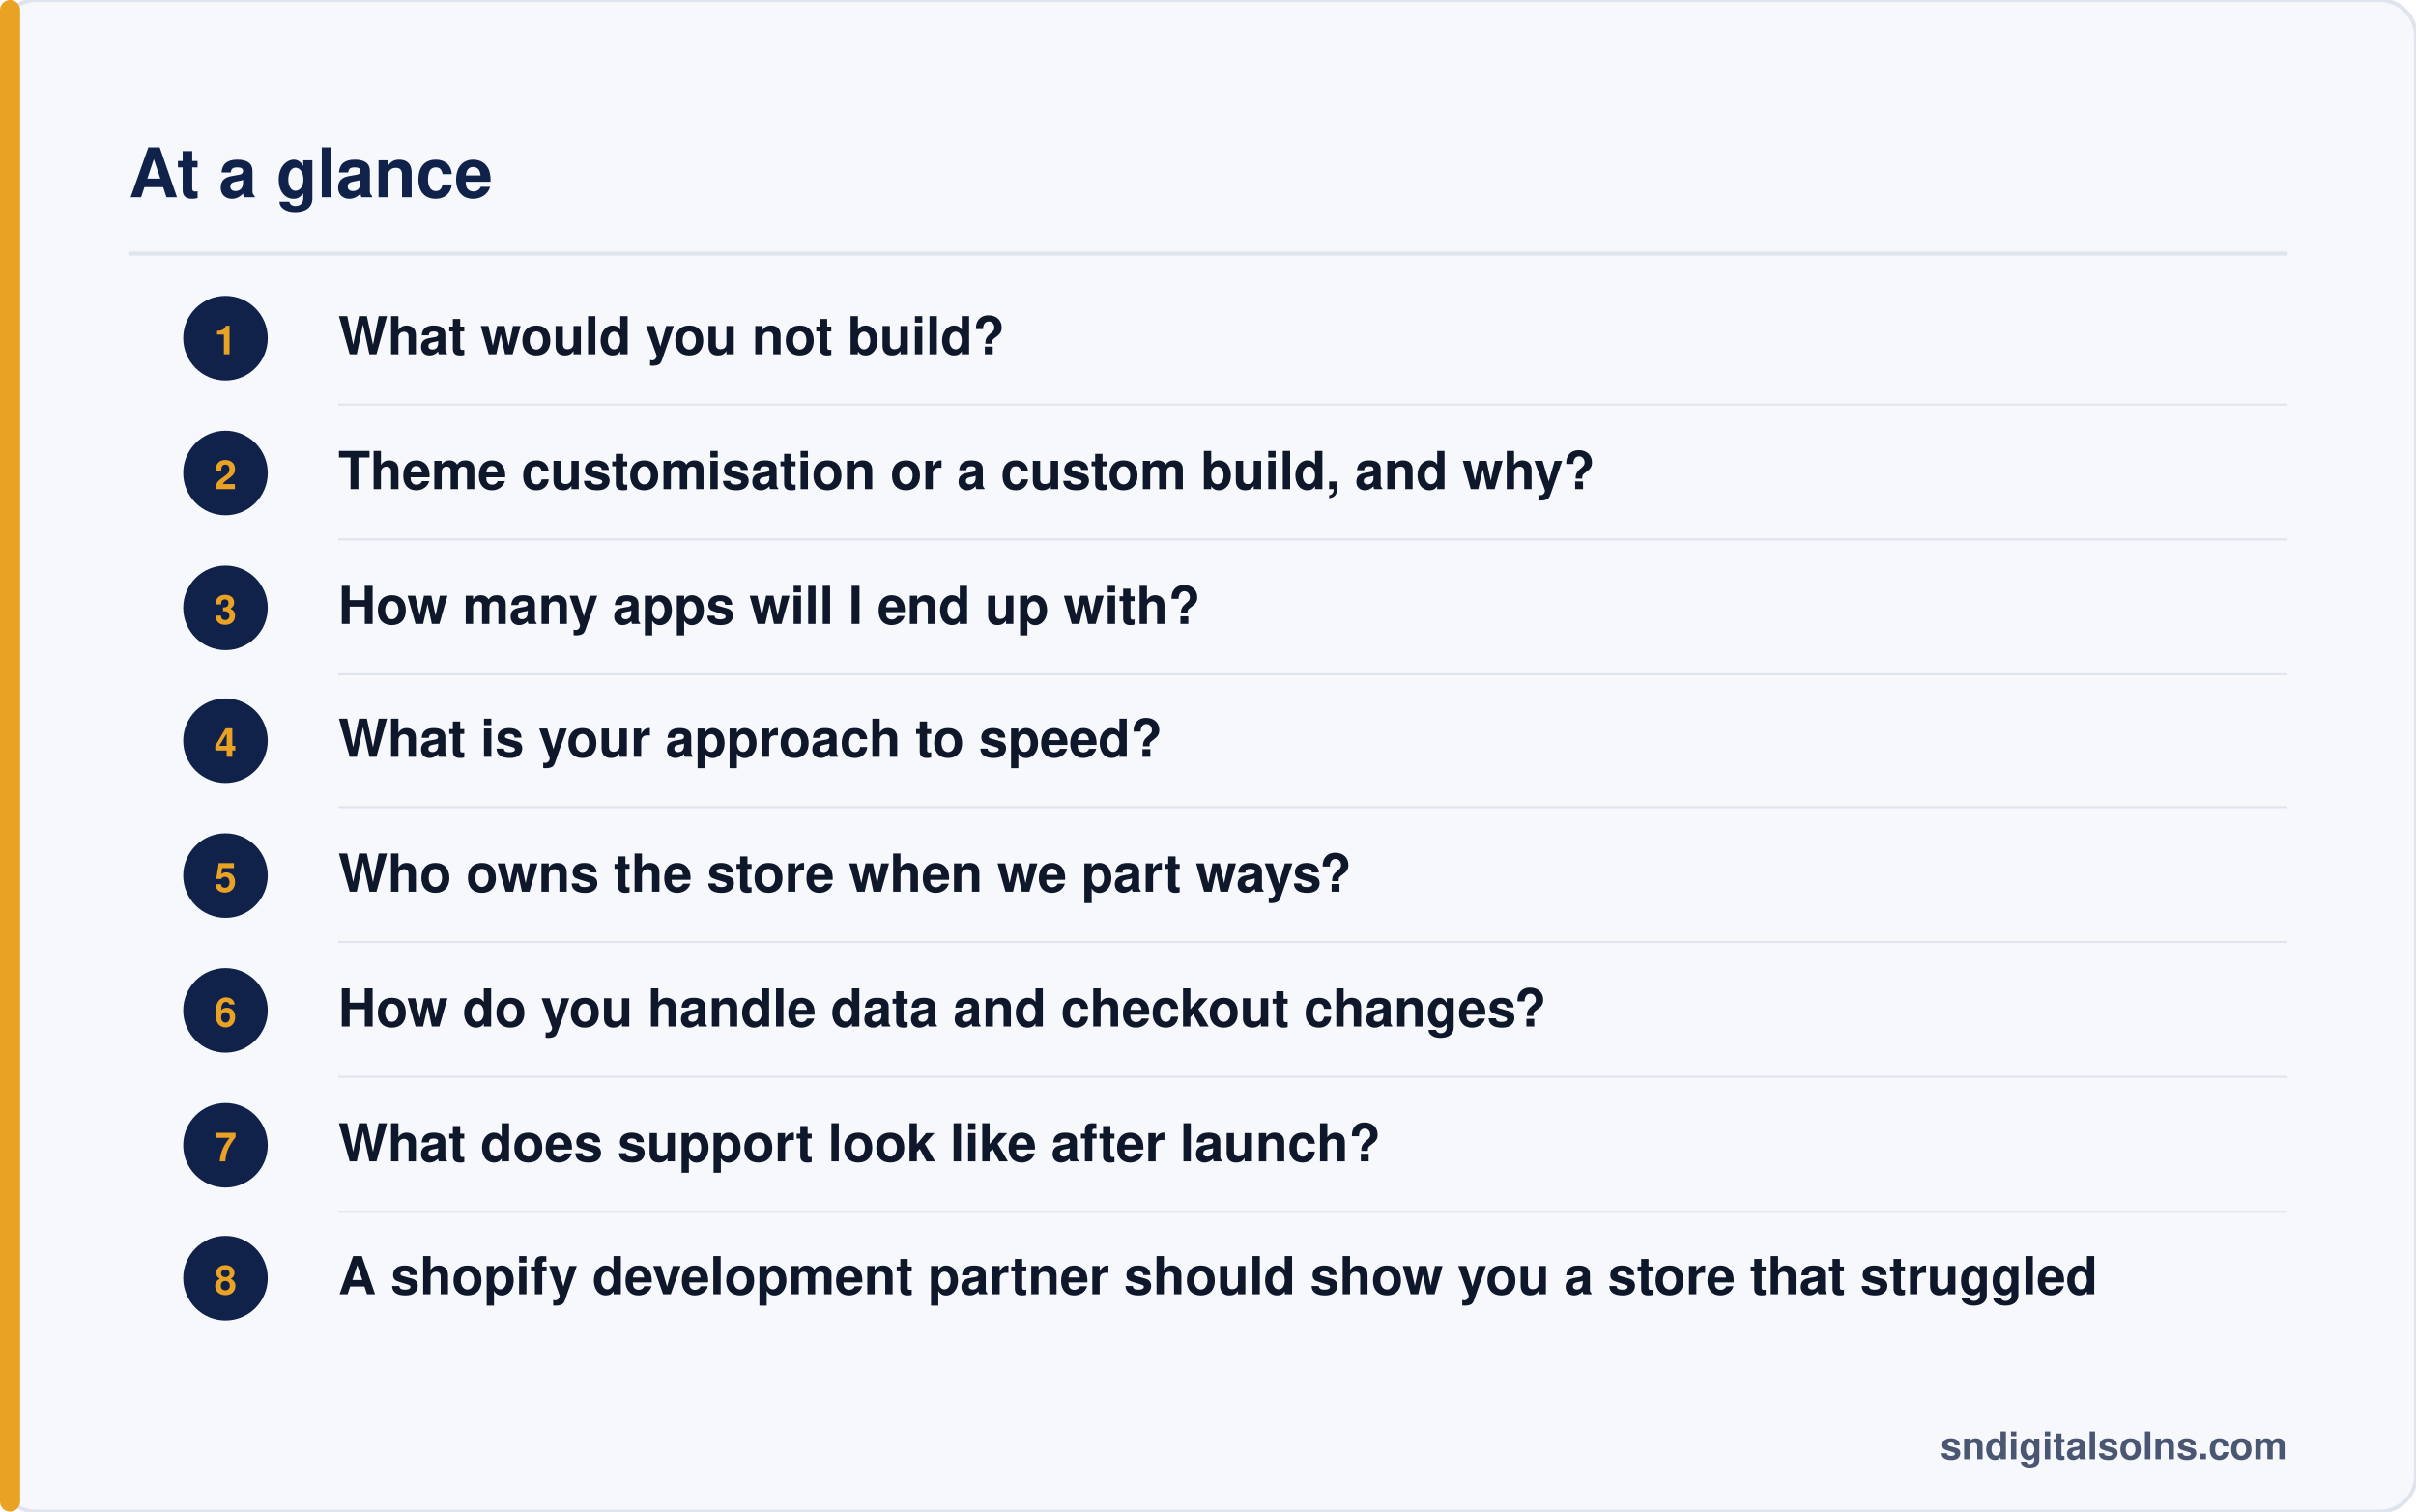
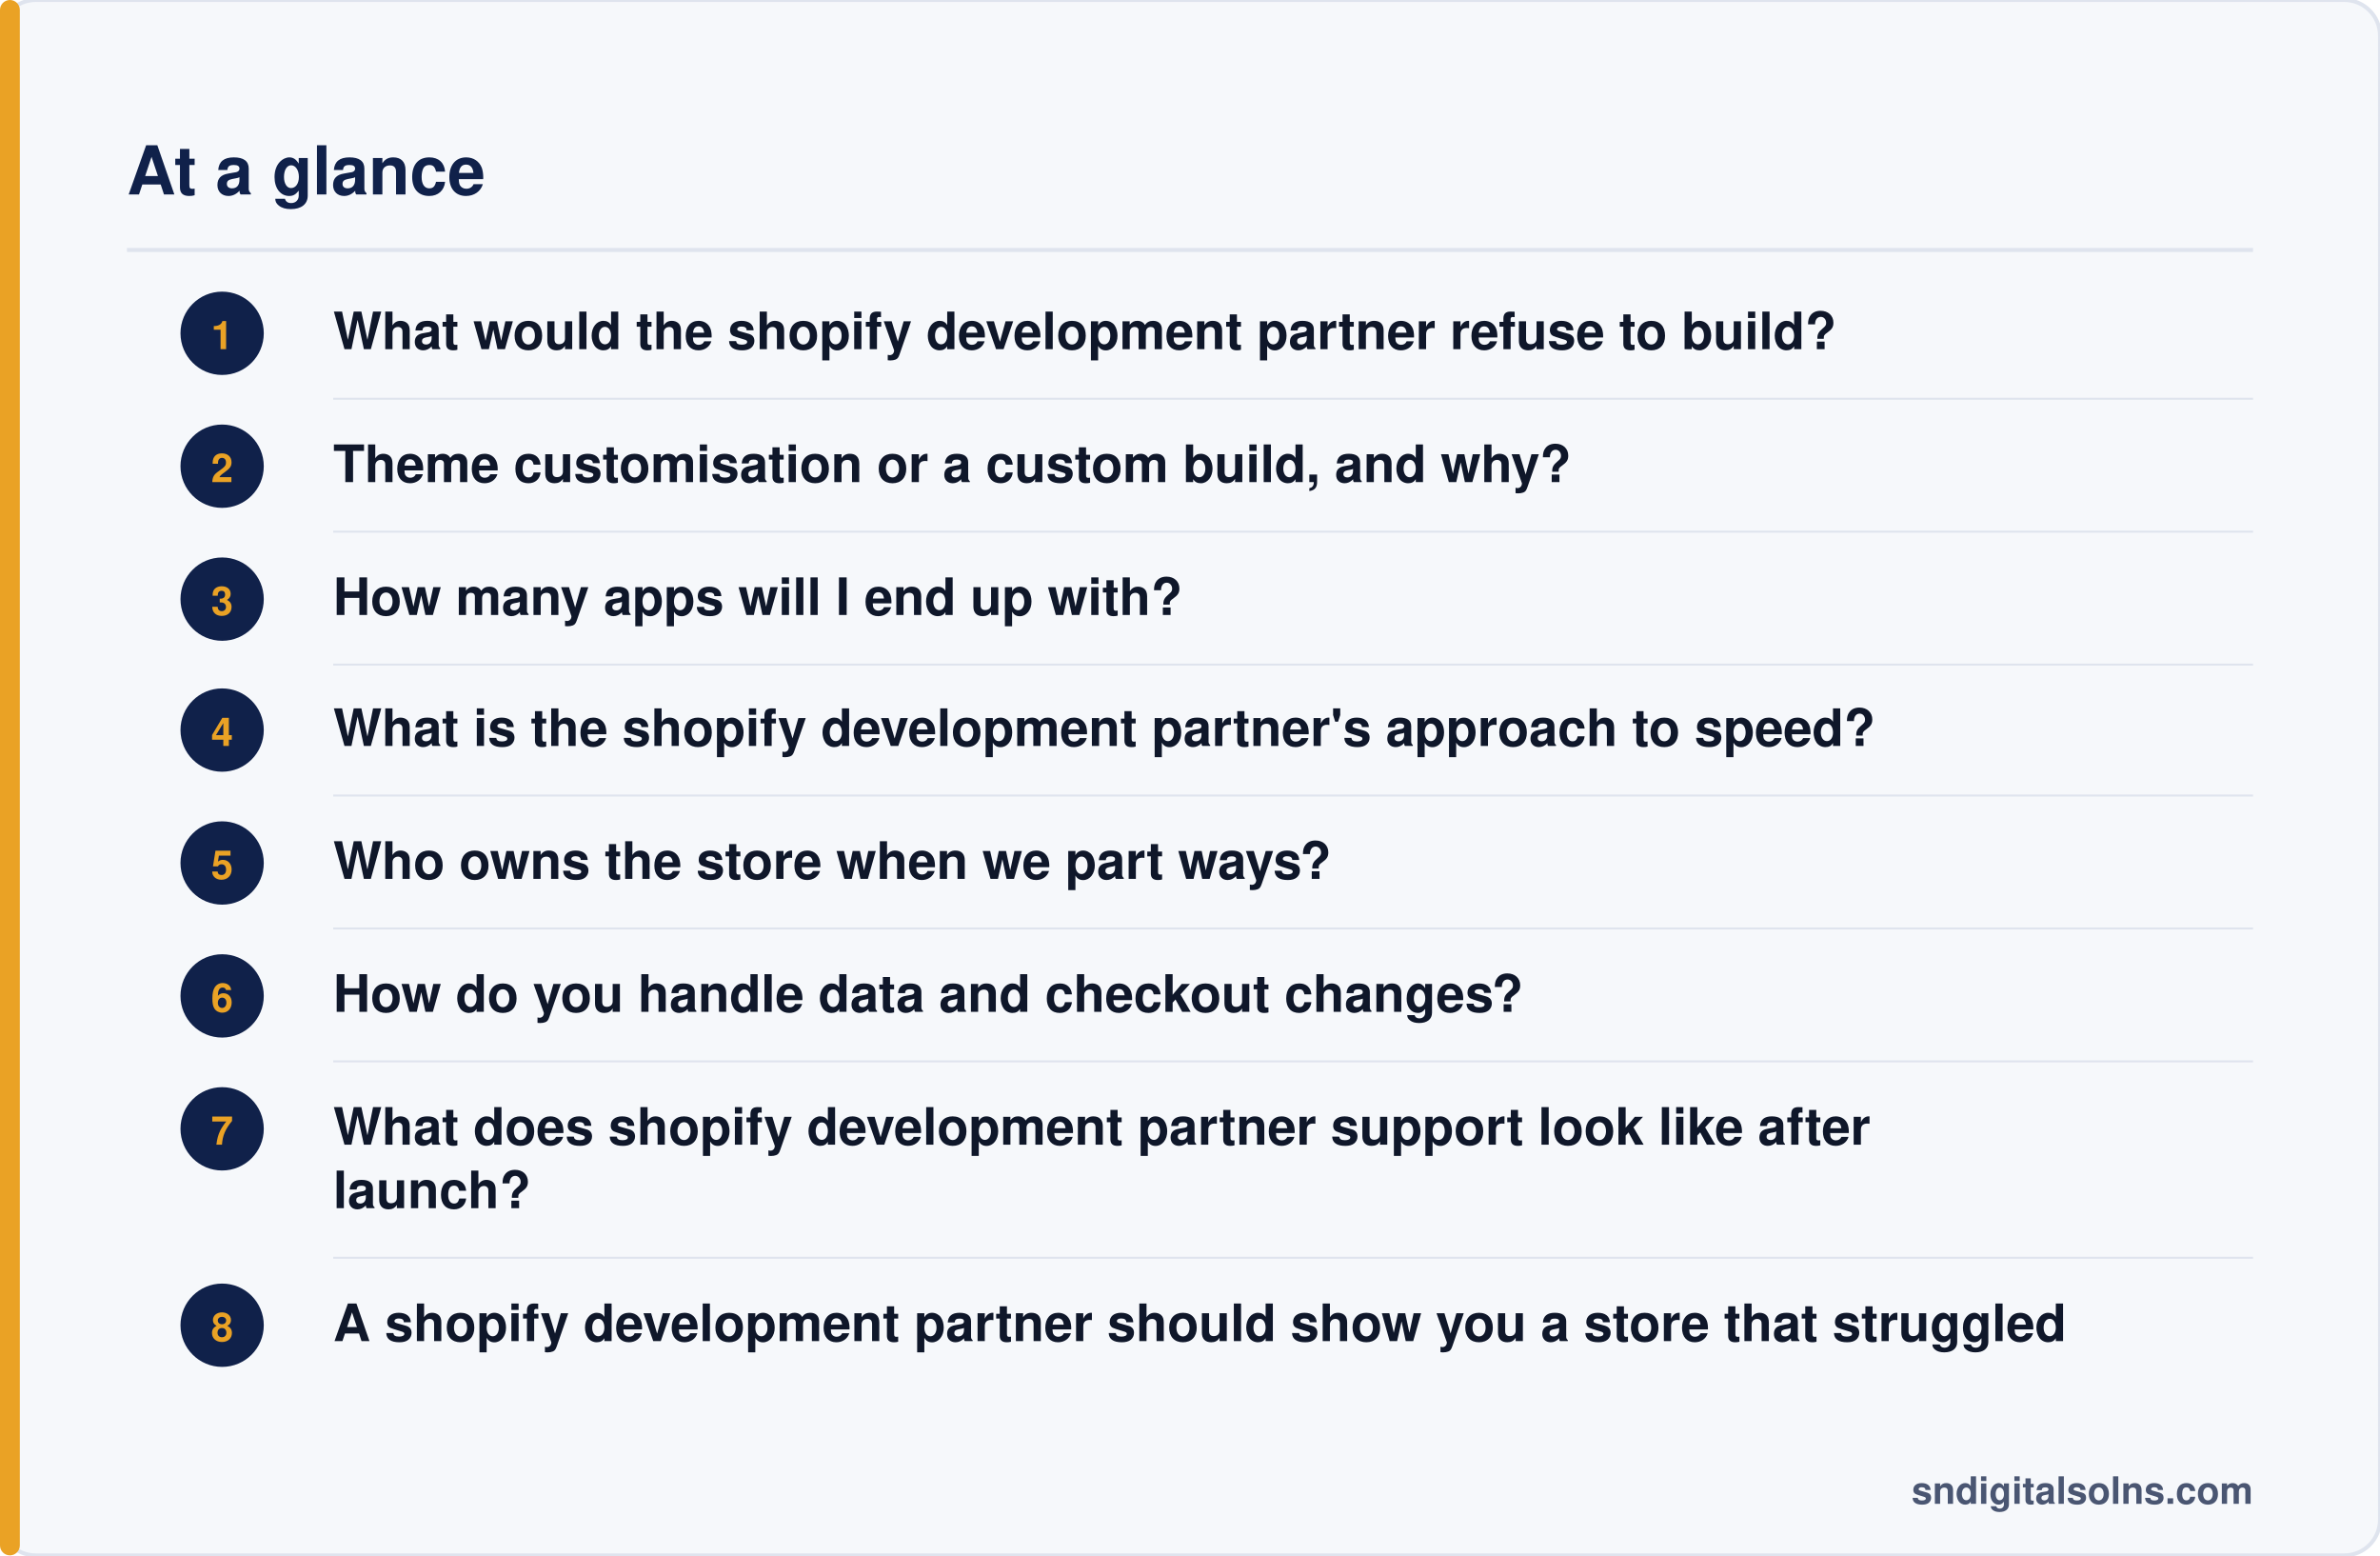
- <svg xmlns="http://www.w3.org/2000/svg" width="1200" height="751" viewBox="0 0 1200 751" role="img">
-   <rect width="1200" height="751" rx="18" fill="#f6f8fb" stroke="#dfe4ee" stroke-width="2" />
-   <rect x="0" y="0" width="10" height="751" rx="5" fill="#eaa225" />
+ <svg xmlns="http://www.w3.org/2000/svg" width="1200" height="784" viewBox="0 0 1200 784" role="img">
+   <rect width="1200" height="784" rx="18" fill="#f6f8fb" stroke="#dfe4ee" stroke-width="2" />
+   <rect x="0" y="0" width="10" height="784" rx="5" fill="#eaa225" />
  <text x="64" y="98" fill="#10214a" font-family="Helvetica Neue,Helvetica,Arial,sans-serif" font-size="34" font-weight="800">At a glance</text>
  <line x1="64" y1="126" x2="1136" y2="126" stroke="#dfe4ee" stroke-width="2" />
  <circle cx="112" cy="168" r="21" fill="#10214a" />
  <text x="112" y="176" fill="#eaa225" text-anchor="middle" font-family="Helvetica Neue,Helvetica,Arial,sans-serif" font-size="20" font-weight="800">1</text>
-   <text x="168" y="176" fill="#0f172a" font-family="Helvetica Neue,Helvetica,Arial,sans-serif" font-size="26" font-weight="600">What would you not build?</text>
+   <text x="168" y="176" fill="#0f172a" font-family="Helvetica Neue,Helvetica,Arial,sans-serif" font-size="26" font-weight="600">What would the shopify development partner refuse to build?</text>
  <line x1="168" y1="201" x2="1136" y2="201" stroke="#dfe4ee" stroke-width="1" />
  <circle cx="112" cy="235" r="21" fill="#10214a" />
  <text x="112" y="243" fill="#eaa225" text-anchor="middle" font-family="Helvetica Neue,Helvetica,Arial,sans-serif" font-size="20" font-weight="800">2</text>
  <text x="168" y="243" fill="#0f172a" font-family="Helvetica Neue,Helvetica,Arial,sans-serif" font-size="26" font-weight="600">Theme customisation or a custom build, and why?</text>
  <line x1="168" y1="268" x2="1136" y2="268" stroke="#dfe4ee" stroke-width="1" />
  <circle cx="112" cy="302" r="21" fill="#10214a" />
  <text x="112" y="310" fill="#eaa225" text-anchor="middle" font-family="Helvetica Neue,Helvetica,Arial,sans-serif" font-size="20" font-weight="800">3</text>
  <text x="168" y="310" fill="#0f172a" font-family="Helvetica Neue,Helvetica,Arial,sans-serif" font-size="26" font-weight="600">How many apps will I end up with?</text>
  <line x1="168" y1="335" x2="1136" y2="335" stroke="#dfe4ee" stroke-width="1" />
  <circle cx="112" cy="368" r="21" fill="#10214a" />
  <text x="112" y="376" fill="#eaa225" text-anchor="middle" font-family="Helvetica Neue,Helvetica,Arial,sans-serif" font-size="20" font-weight="800">4</text>
-   <text x="168" y="376" fill="#0f172a" font-family="Helvetica Neue,Helvetica,Arial,sans-serif" font-size="26" font-weight="600">What is your approach to speed?</text>
+   <text x="168" y="376" fill="#0f172a" font-family="Helvetica Neue,Helvetica,Arial,sans-serif" font-size="26" font-weight="600">What is the shopify development partner's approach to speed?</text>
  <line x1="168" y1="401" x2="1136" y2="401" stroke="#dfe4ee" stroke-width="1" />
  <circle cx="112" cy="435" r="21" fill="#10214a" />
  <text x="112" y="443" fill="#eaa225" text-anchor="middle" font-family="Helvetica Neue,Helvetica,Arial,sans-serif" font-size="20" font-weight="800">5</text>
  <text x="168" y="443" fill="#0f172a" font-family="Helvetica Neue,Helvetica,Arial,sans-serif" font-size="26" font-weight="600">Who owns the store when we part ways?</text>
  <line x1="168" y1="468" x2="1136" y2="468" stroke="#dfe4ee" stroke-width="1" />
  <circle cx="112" cy="502" r="21" fill="#10214a" />
  <text x="112" y="510" fill="#eaa225" text-anchor="middle" font-family="Helvetica Neue,Helvetica,Arial,sans-serif" font-size="20" font-weight="800">6</text>
  <text x="168" y="510" fill="#0f172a" font-family="Helvetica Neue,Helvetica,Arial,sans-serif" font-size="26" font-weight="600">How do you handle data and checkout changes?</text>
  <line x1="168" y1="535" x2="1136" y2="535" stroke="#dfe4ee" stroke-width="1" />
  <circle cx="112" cy="569" r="21" fill="#10214a" />
  <text x="112" y="577" fill="#eaa225" text-anchor="middle" font-family="Helvetica Neue,Helvetica,Arial,sans-serif" font-size="20" font-weight="800">7</text>
-   <text x="168" y="577" fill="#0f172a" font-family="Helvetica Neue,Helvetica,Arial,sans-serif" font-size="26" font-weight="600">What does support look like after launch?</text>
-   <line x1="168" y1="602" x2="1136" y2="602" stroke="#dfe4ee" stroke-width="1" />
-   <circle cx="112" cy="635" r="21" fill="#10214a" />
-   <text x="112" y="643" fill="#eaa225" text-anchor="middle" font-family="Helvetica Neue,Helvetica,Arial,sans-serif" font-size="20" font-weight="800">8</text>
-   <text x="168" y="643" fill="#0f172a" font-family="Helvetica Neue,Helvetica,Arial,sans-serif" font-size="26" font-weight="600">A shopify development partner should show you a store that struggled</text>
-   <text x="1136" y="725" fill="#4a5672" text-anchor="end" font-family="Helvetica Neue,Helvetica,Arial,sans-serif" font-size="19" font-weight="600">sndigitalsolns.com</text>
+   <text x="168" y="577" fill="#0f172a" font-family="Helvetica Neue,Helvetica,Arial,sans-serif" font-size="26" font-weight="600">What does shopify development partner support look like after</text>
+   <text x="168" y="609" fill="#0f172a" font-family="Helvetica Neue,Helvetica,Arial,sans-serif" font-size="26" font-weight="600">launch?</text>
+   <line x1="168" y1="634" x2="1136" y2="634" stroke="#dfe4ee" stroke-width="1" />
+   <circle cx="112" cy="668" r="21" fill="#10214a" />
+   <text x="112" y="676" fill="#eaa225" text-anchor="middle" font-family="Helvetica Neue,Helvetica,Arial,sans-serif" font-size="20" font-weight="800">8</text>
+   <text x="168" y="676" fill="#0f172a" font-family="Helvetica Neue,Helvetica,Arial,sans-serif" font-size="26" font-weight="600">A shopify development partner should show you a store that struggled</text>
+   <text x="1136" y="758" fill="#4a5672" text-anchor="end" font-family="Helvetica Neue,Helvetica,Arial,sans-serif" font-size="19" font-weight="600">sndigitalsolns.com</text>
</svg>
